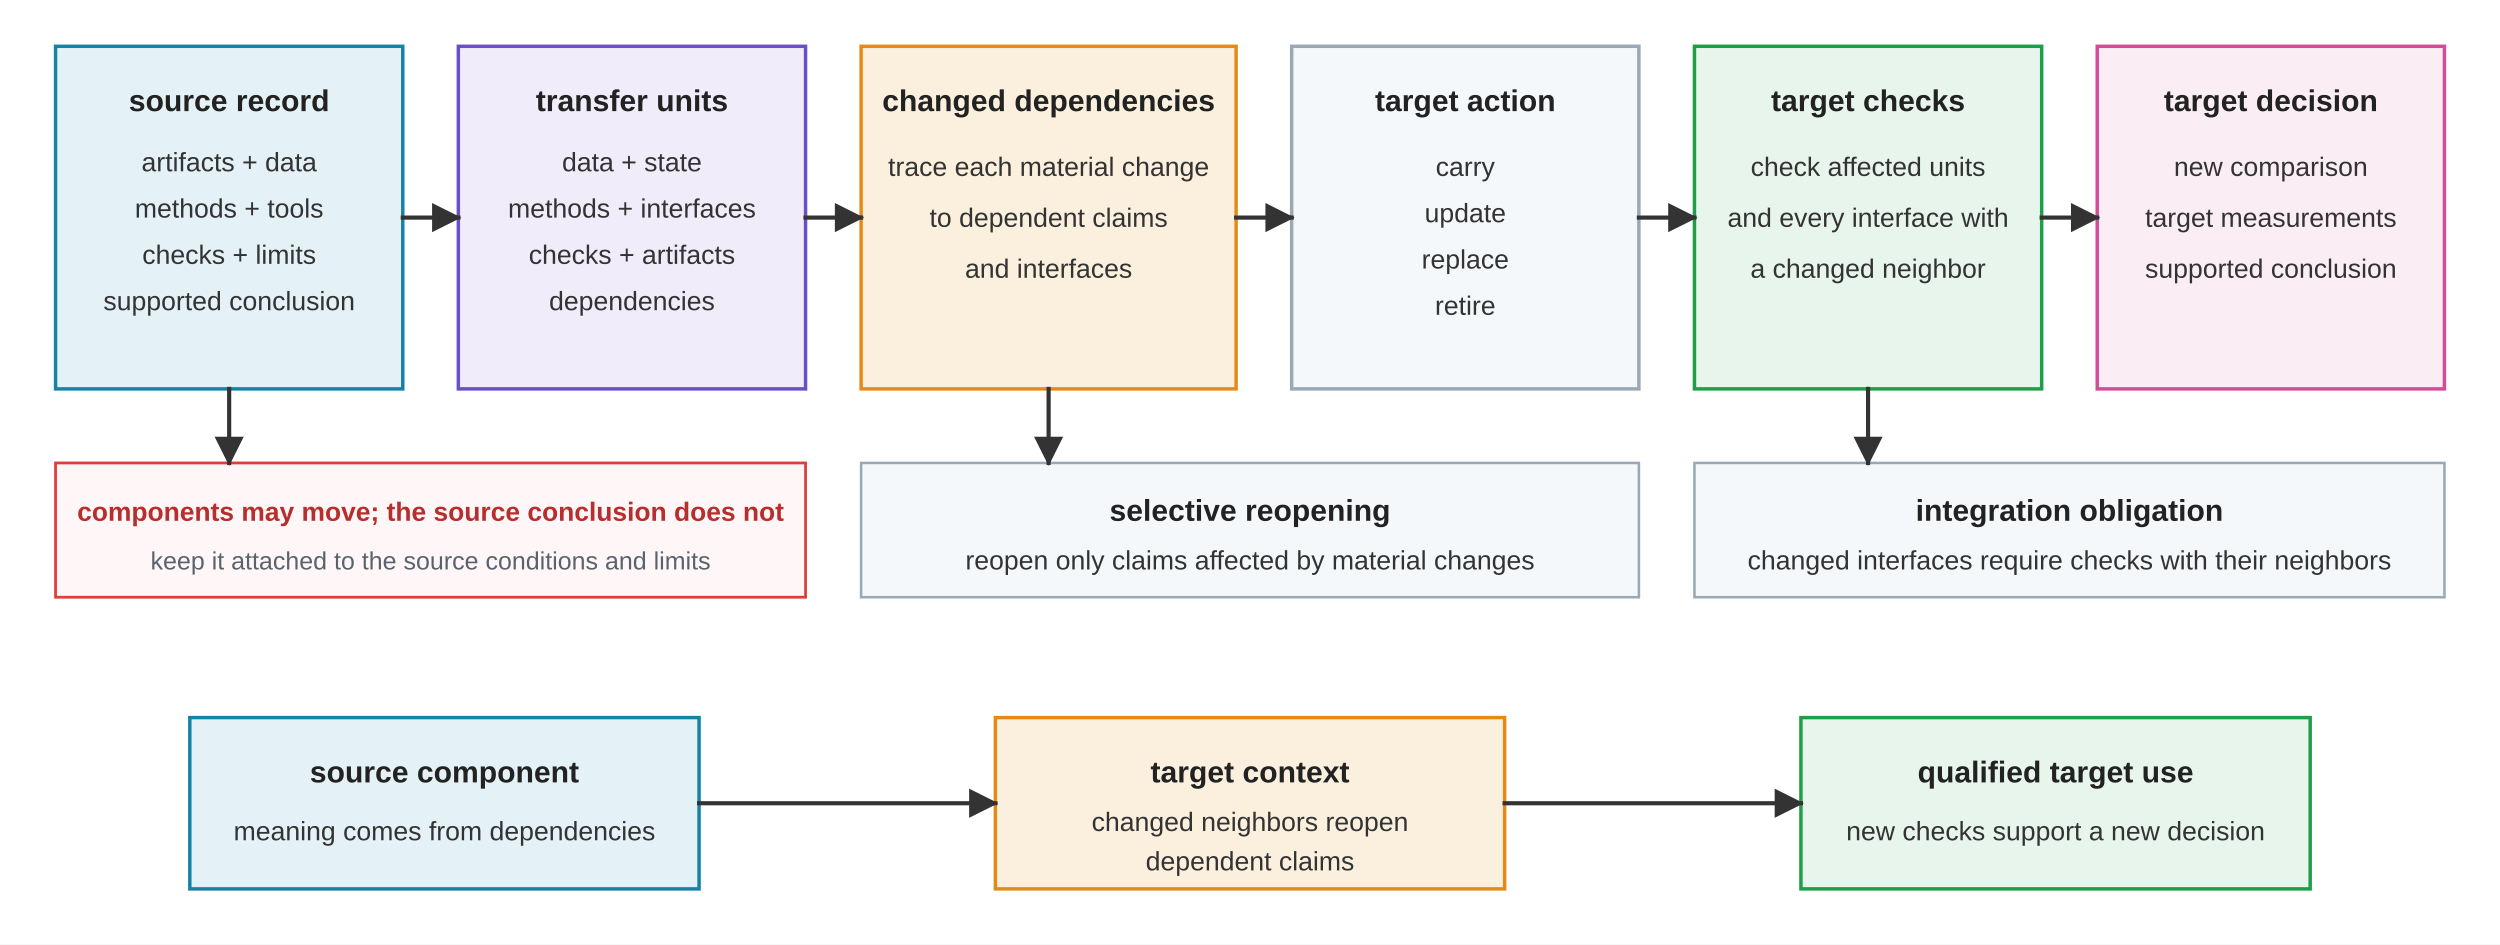
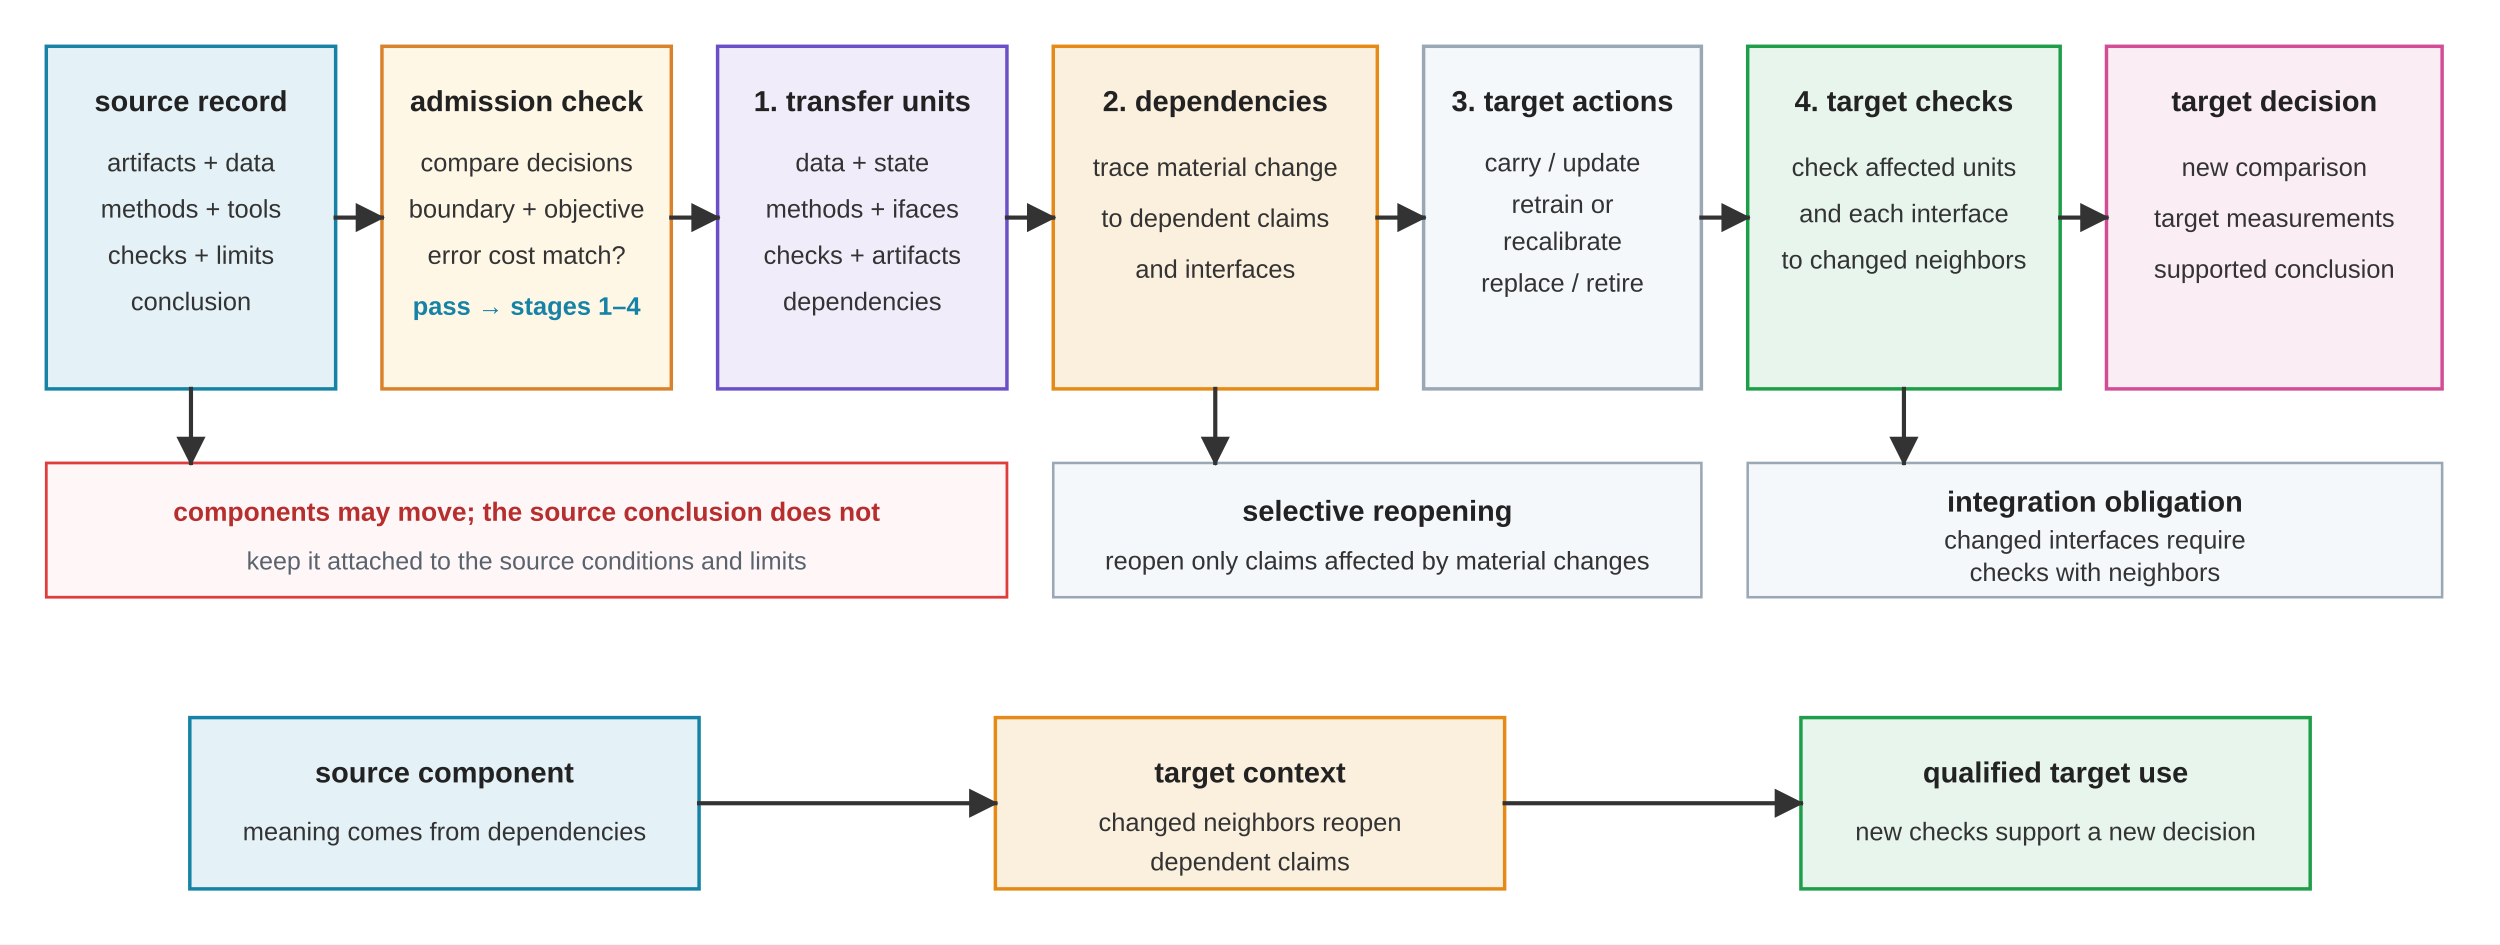
<svg xmlns="http://www.w3.org/2000/svg" viewBox="0 50 1080 408" role="img">
  <defs>
    <marker id="arrow" viewBox="0 0 10 10" refX="9" refY="5" markerWidth="7" markerHeight="7" orient="auto">
      <path d="M 0 0 L 10 5 L 0 10 z" fill="#333333" />
    </marker>
    <style>
      .font { font-family: Arial, Helvetica, sans-serif; }
      .source { fill: #E4F1F6; stroke: #1683A6; stroke-width: 1.5; }
+       .admission { fill: #FFF7E6; stroke: #D9822B; stroke-width: 1.5; }
      .unit { fill: #F0ECFA; stroke: #6A4FC7; stroke-width: 1.5; }
      .change { fill: #FBF0DE; stroke: #E68A17; stroke-width: 1.5; }
      .action { fill: #F5F8FA; stroke: #9AA8B5; stroke-width: 1.5; }
      .check { fill: #E7F5EC; stroke: #1E9E48; stroke-width: 1.5; }
      .decision { fill: #FBEDF4; stroke: #D24D96; stroke-width: 1.5; }
      .band { fill: #F5F8FA; stroke: #9AA8B5; stroke-width: 1.1; }
      .warning { fill: #FFF7F7; stroke: #DE3D3C; stroke-width: 1.2; }
-       .label { font-size: 13px; font-weight: 700; fill: #222222; }
-       .body { font-size: 11.5px; fill: #333333; }
+       .label { font-size: 12.5px; font-weight: 700; fill: #222222; }
+       .body { font-size: 11px; fill: #333333; }
      .small { font-size: 10.8px; fill: #59636D; }
-       .note { font-size: 11.8px; font-weight: 700; fill: #1683A6; }
+       .note { font-size: 11px; font-weight: 700; fill: #1683A6; }
      .red-note { font-size: 11.4px; font-weight: 700; fill: #B62E2D; }
      .arrow { stroke: #333333; stroke-width: 1.8; fill: none; stroke-linecap: square; stroke-linejoin: miter; marker-end: url(#arrow); }
    </style>
  </defs>
-   <rect width="1080" height="458" fill="#FFFFFF" />
+   <rect x="0" y="50" width="1080" height="408" fill="#FFFFFF" />
  <g class="font">
-     <rect class="source" x="24" y="70" width="150" height="148" />
-     <text class="label" x="99" y="98" text-anchor="middle">source record</text>
-     <text class="body" x="99" y="124" text-anchor="middle">artifacts + data</text>
-     <text class="body" x="99" y="144" text-anchor="middle">methods + tools</text>
-     <text class="body" x="99" y="164" text-anchor="middle">checks + limits</text>
-     <text class="body" x="99" y="184" text-anchor="middle">supported conclusion</text>
-     <rect class="unit" x="198" y="70" width="150" height="148" />
-     <text class="label" x="273" y="98" text-anchor="middle">transfer units</text>
-     <text class="body" x="273" y="124" text-anchor="middle">data + state</text>
-     <text class="body" x="273" y="144" text-anchor="middle">methods + interfaces</text>
-     <text class="body" x="273" y="164" text-anchor="middle">checks + artifacts</text>
-     <text class="body" x="273" y="184" text-anchor="middle">dependencies</text>
-     <rect class="change" x="372" y="70" width="162" height="148" />
-     <text class="label" x="453" y="98" text-anchor="middle">changed dependencies</text>
-     <text class="body" x="453" y="126" text-anchor="middle">trace each material change</text>
-     <text class="body" x="453" y="148" text-anchor="middle">to dependent claims</text>
-     <text class="body" x="453" y="170" text-anchor="middle">and interfaces</text>
-     <rect class="action" x="558" y="70" width="150" height="148" />
-     <text class="label" x="633" y="98" text-anchor="middle">target action</text>
-     <text class="body" x="633" y="126" text-anchor="middle">carry</text>
-     <text class="body" x="633" y="146" text-anchor="middle">update</text>
-     <text class="body" x="633" y="166" text-anchor="middle">replace</text>
-     <text class="body" x="633" y="186" text-anchor="middle">retire</text>
-     <rect class="check" x="732" y="70" width="150" height="148" />
-     <text class="label" x="807" y="98" text-anchor="middle">target checks</text>
-     <text class="body" x="807" y="126" text-anchor="middle">check affected units</text>
-     <text class="body" x="807" y="148" text-anchor="middle">and every interface with</text>
-     <text class="body" x="807" y="170" text-anchor="middle">a changed neighbor</text>
-     <rect class="decision" x="906" y="70" width="150" height="148" />
-     <text class="label" x="981" y="98" text-anchor="middle">target decision</text>
-     <text class="body" x="981" y="126" text-anchor="middle">new comparison</text>
-     <text class="body" x="981" y="148" text-anchor="middle">target measurements</text>
-     <text class="body" x="981" y="170" text-anchor="middle">supported conclusion</text>
-     <line class="arrow" x1="174" y1="144" x2="198" y2="144" />
-     <line class="arrow" x1="348" y1="144" x2="372" y2="144" />
-     <line class="arrow" x1="534" y1="144" x2="558" y2="144" />
-     <line class="arrow" x1="708" y1="144" x2="732" y2="144" />
-     <line class="arrow" x1="882" y1="144" x2="906" y2="144" />
-     <rect class="warning" x="24" y="250" width="324" height="58" />
-     <text class="red-note" x="186" y="275" text-anchor="middle">components may move; the source conclusion does not</text>
-     <text class="small" x="186" y="296" text-anchor="middle">keep it attached to the source conditions and limits</text>
-     <rect class="band" x="372" y="250" width="336" height="58" />
-     <text class="label" x="540" y="275" text-anchor="middle">selective reopening</text>
-     <text class="body" x="540" y="296" text-anchor="middle">reopen only claims affected by material changes</text>
-     <rect class="band" x="732" y="250" width="324" height="58" />
-     <text class="label" x="894" y="275" text-anchor="middle">integration obligation</text>
-     <text class="body" x="894" y="296" text-anchor="middle">changed interfaces require checks with their neighbors</text>
-     <path class="arrow" d="M 99 218 L 99 250" />
-     <path class="arrow" d="M 453 218 L 453 250" />
-     <path class="arrow" d="M 807 218 L 807 250" />
+     <rect class="source" x="20" y="70" width="125" height="148" />
+     <text class="label" x="82.5" y="98" text-anchor="middle">source record</text>
+     <text class="body" x="82.5" y="124" text-anchor="middle">artifacts + data</text>
+     <text class="body" x="82.5" y="144" text-anchor="middle">methods + tools</text>
+     <text class="body" x="82.5" y="164" text-anchor="middle">checks + limits</text>
+     <text class="body" x="82.5" y="184" text-anchor="middle">conclusion</text>
+     <rect class="admission" x="165" y="70" width="125" height="148" />
+     <text class="label" x="227.5" y="98" text-anchor="middle">admission check</text>
+     <text class="body" x="227.5" y="124" text-anchor="middle">compare decisions</text>
+     <text class="body" x="227.5" y="144" text-anchor="middle">boundary + objective</text>
+     <text class="body" x="227.5" y="164" text-anchor="middle">error cost match?</text>
+     <text class="note" x="227.5" y="186" text-anchor="middle">pass → stages 1–4</text>
+     <rect class="unit" x="310" y="70" width="125" height="148" />
+     <text class="label" x="372.5" y="98" text-anchor="middle">1. transfer units</text>
+     <text class="body" x="372.5" y="124" text-anchor="middle">data + state</text>
+     <text class="body" x="372.5" y="144" text-anchor="middle">methods + ifaces</text>
+     <text class="body" x="372.5" y="164" text-anchor="middle">checks + artifacts</text>
+     <text class="body" x="372.5" y="184" text-anchor="middle">dependencies</text>
+     <rect class="change" x="455" y="70" width="140" height="148" />
+     <text class="label" x="525" y="98" text-anchor="middle">2. dependencies</text>
+     <text class="body" x="525" y="126" text-anchor="middle">trace material change</text>
+     <text class="body" x="525" y="148" text-anchor="middle">to dependent claims</text>
+     <text class="body" x="525" y="170" text-anchor="middle">and interfaces</text>
+     <rect class="action" x="615" y="70" width="120" height="148" />
+     <text class="label" x="675" y="98" text-anchor="middle">3. target actions</text>
+     <text class="body" x="675" y="124" text-anchor="middle">carry / update</text>
+     <text class="body" x="675" y="142" text-anchor="middle">retrain or</text>
+     <text class="body" x="675" y="158" text-anchor="middle">recalibrate</text>
+     <text class="body" x="675" y="176" text-anchor="middle">replace / retire</text>
+     <rect class="check" x="755" y="70" width="135" height="148" />
+     <text class="label" x="822.5" y="98" text-anchor="middle">4. target checks</text>
+     <text class="body" x="822.5" y="126" text-anchor="middle">check affected units</text>
+     <text class="body" x="822.5" y="146" text-anchor="middle">and each interface</text>
+     <text class="body" x="822.5" y="166" text-anchor="middle">to changed neighbors</text>
+     <rect class="decision" x="910" y="70" width="145" height="148" />
+     <text class="label" x="982.5" y="98" text-anchor="middle">target decision</text>
+     <text class="body" x="982.5" y="126" text-anchor="middle">new comparison</text>
+     <text class="body" x="982.5" y="148" text-anchor="middle">target measurements</text>
+     <text class="body" x="982.5" y="170" text-anchor="middle">supported conclusion</text>
+     <line class="arrow" x1="145" y1="144" x2="165" y2="144" />
+     <line class="arrow" x1="290" y1="144" x2="310" y2="144" />
+     <line class="arrow" x1="435" y1="144" x2="455" y2="144" />
+     <line class="arrow" x1="595" y1="144" x2="615" y2="144" />
+     <line class="arrow" x1="735" y1="144" x2="755" y2="144" />
+     <line class="arrow" x1="890" y1="144" x2="910" y2="144" />
+     <rect class="warning" x="20" y="250" width="415" height="58" />
+     <text class="red-note" x="227.5" y="275" text-anchor="middle">components may move; the source conclusion does not</text>
+     <text class="small" x="227.5" y="296" text-anchor="middle">keep it attached to the source conditions and limits</text>
+     <rect class="band" x="455" y="250" width="280" height="58" />
+     <text class="label" x="595" y="275" text-anchor="middle">selective reopening</text>
+     <text class="body" x="595" y="296" text-anchor="middle">reopen only claims affected by material changes</text>
+     <rect class="band" x="755" y="250" width="300" height="58" />
+     <text class="label" x="905" y="271" text-anchor="middle">integration obligation</text>
+     <text class="body" x="905" y="287" text-anchor="middle">changed interfaces require</text>
+     <text class="body" x="905" y="301" text-anchor="middle">checks with neighbors</text>
+     <path class="arrow" d="M 82.5 218 L 82.5 250" />
+     <path class="arrow" d="M 525 218 L 525 250" />
+     <path class="arrow" d="M 822.5 218 L 822.5 250" />
    <rect class="source" x="82" y="360" width="220" height="74" />
    <text class="label" x="192" y="388" text-anchor="middle">source component</text>
    <text class="body" x="192" y="413" text-anchor="middle">meaning comes from dependencies</text>
    <rect class="change" x="430" y="360" width="220" height="74" />
    <text class="label" x="540" y="388" text-anchor="middle">target context</text>
    <text class="body" x="540" y="409" text-anchor="middle">changed neighbors reopen</text>
    <text class="body" x="540" y="426" text-anchor="middle">dependent claims</text>
    <rect class="check" x="778" y="360" width="220" height="74" />
    <text class="label" x="888" y="388" text-anchor="middle">qualified target use</text>
    <text class="body" x="888" y="413" text-anchor="middle">new checks support a new decision</text>
    <line class="arrow" x1="302" y1="397" x2="430" y2="397" />
    <line class="arrow" x1="650" y1="397" x2="778" y2="397" />
  </g>
</svg>
